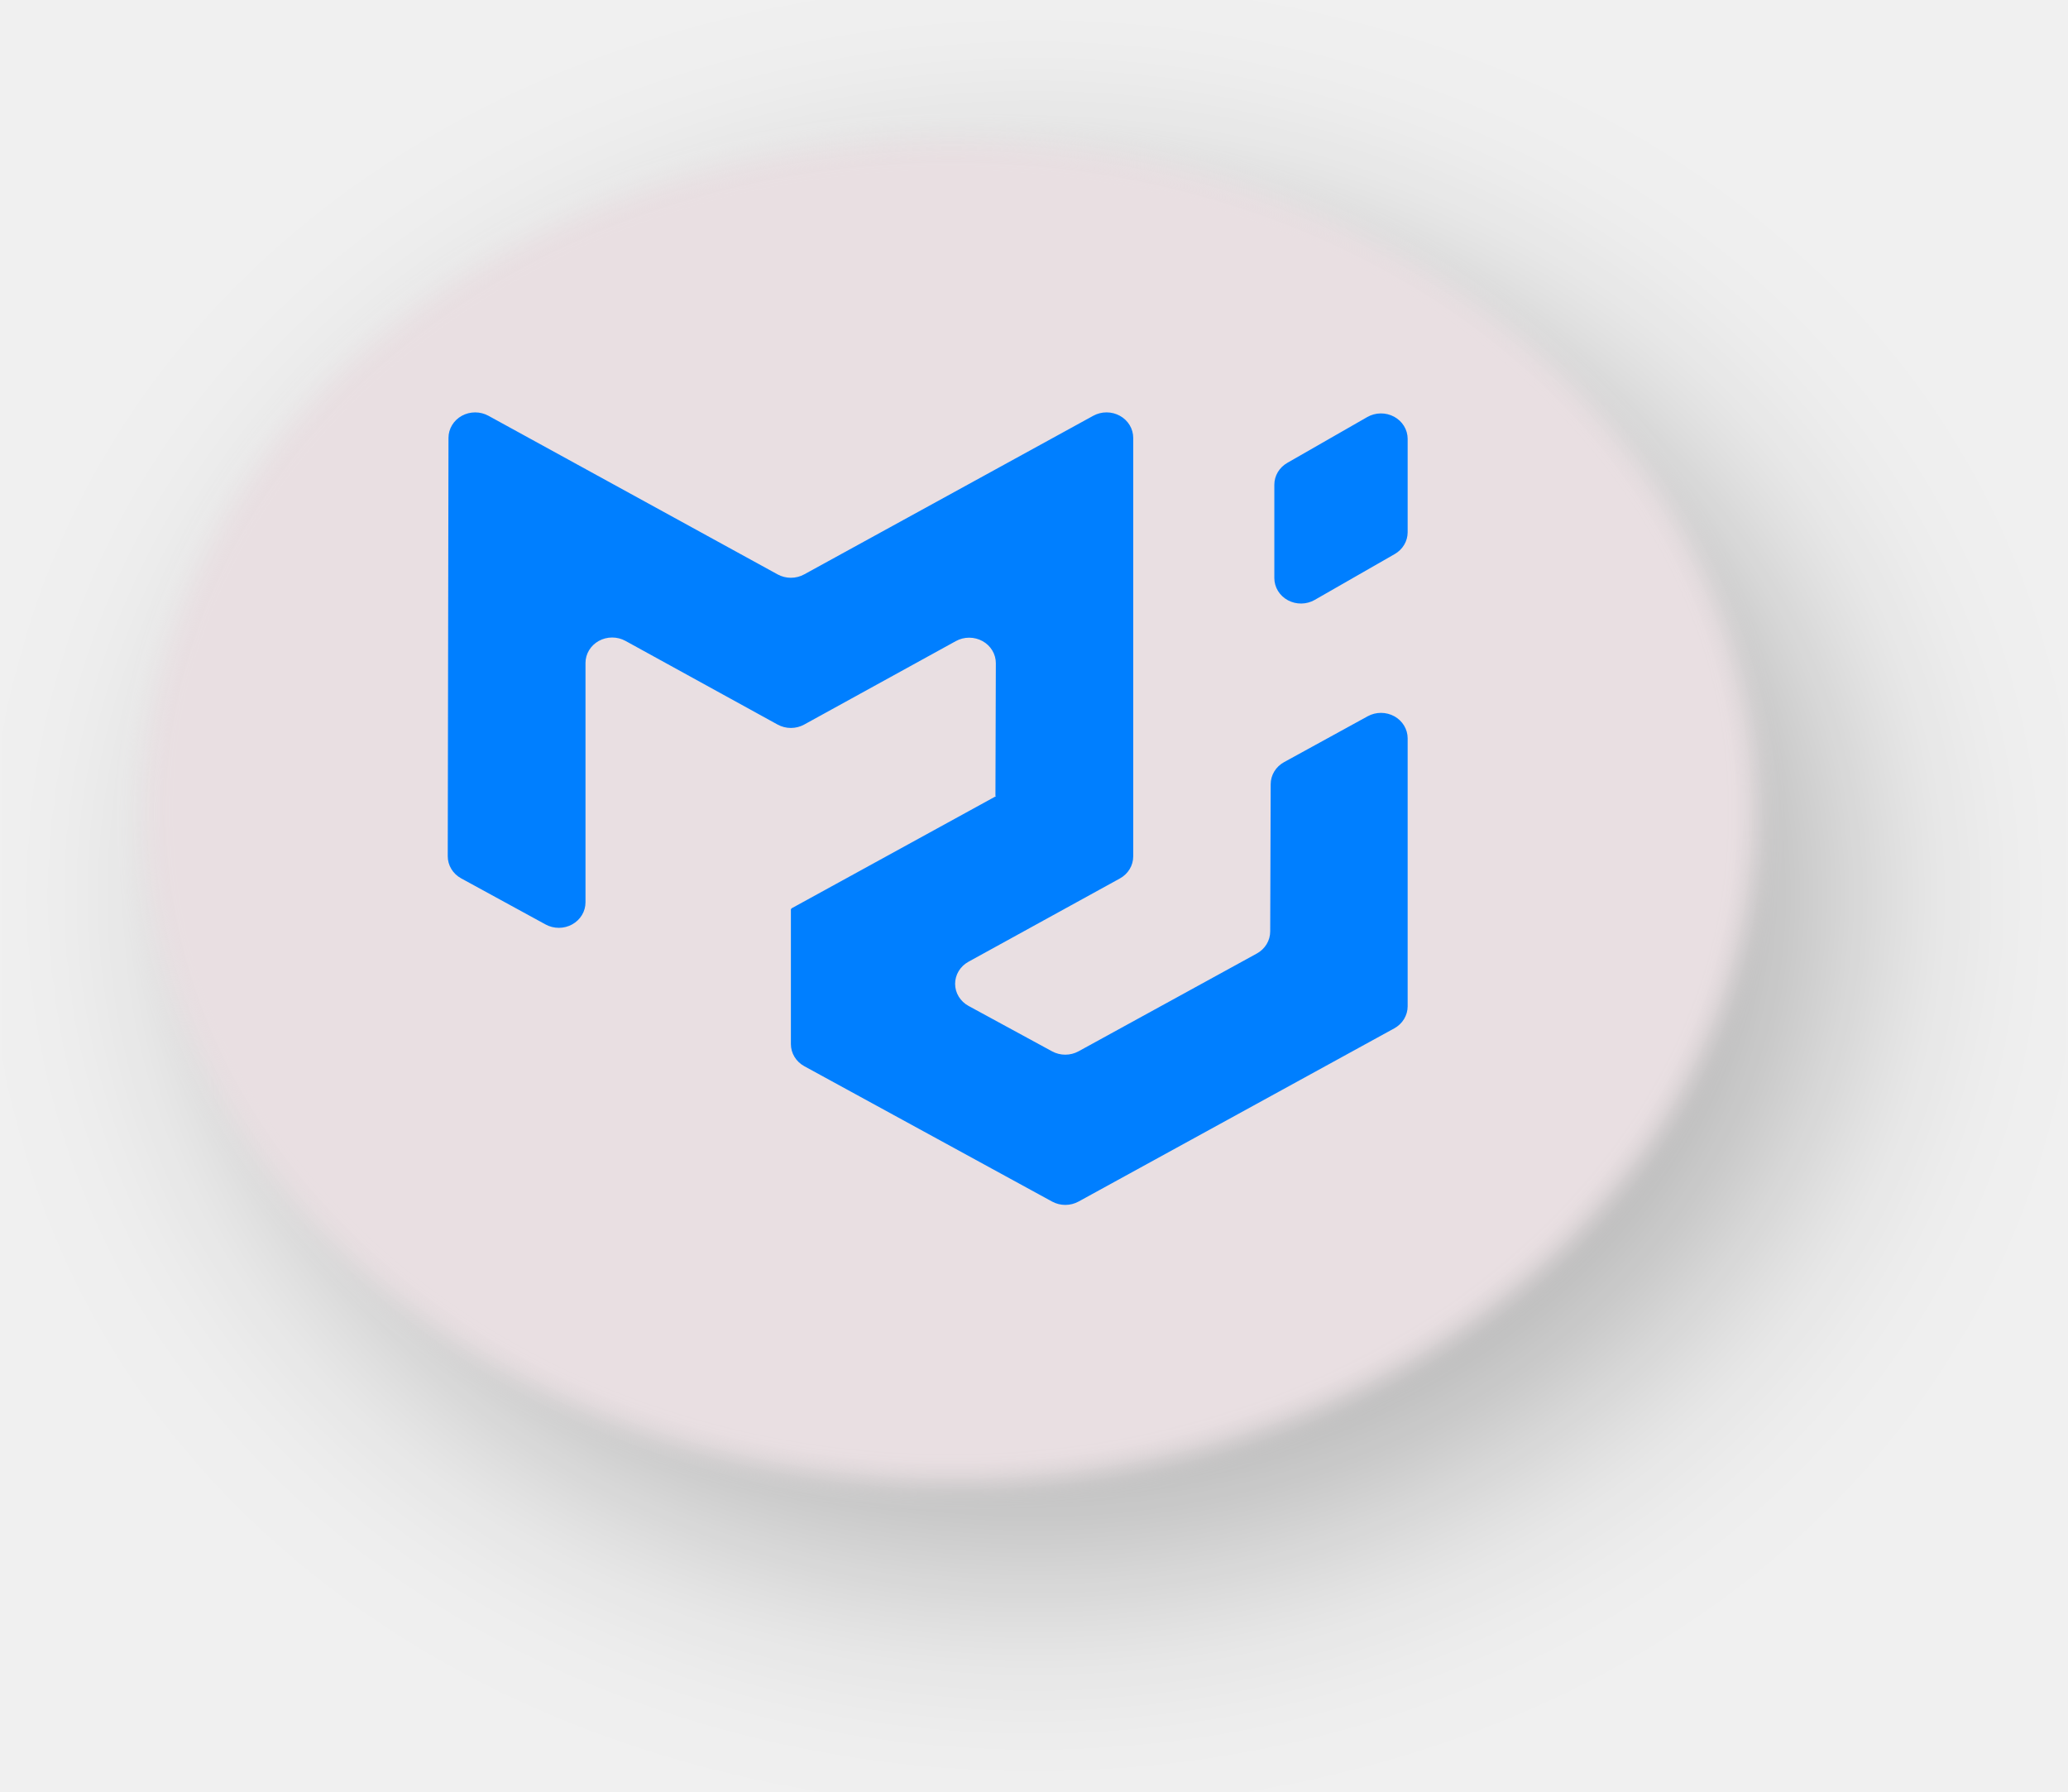
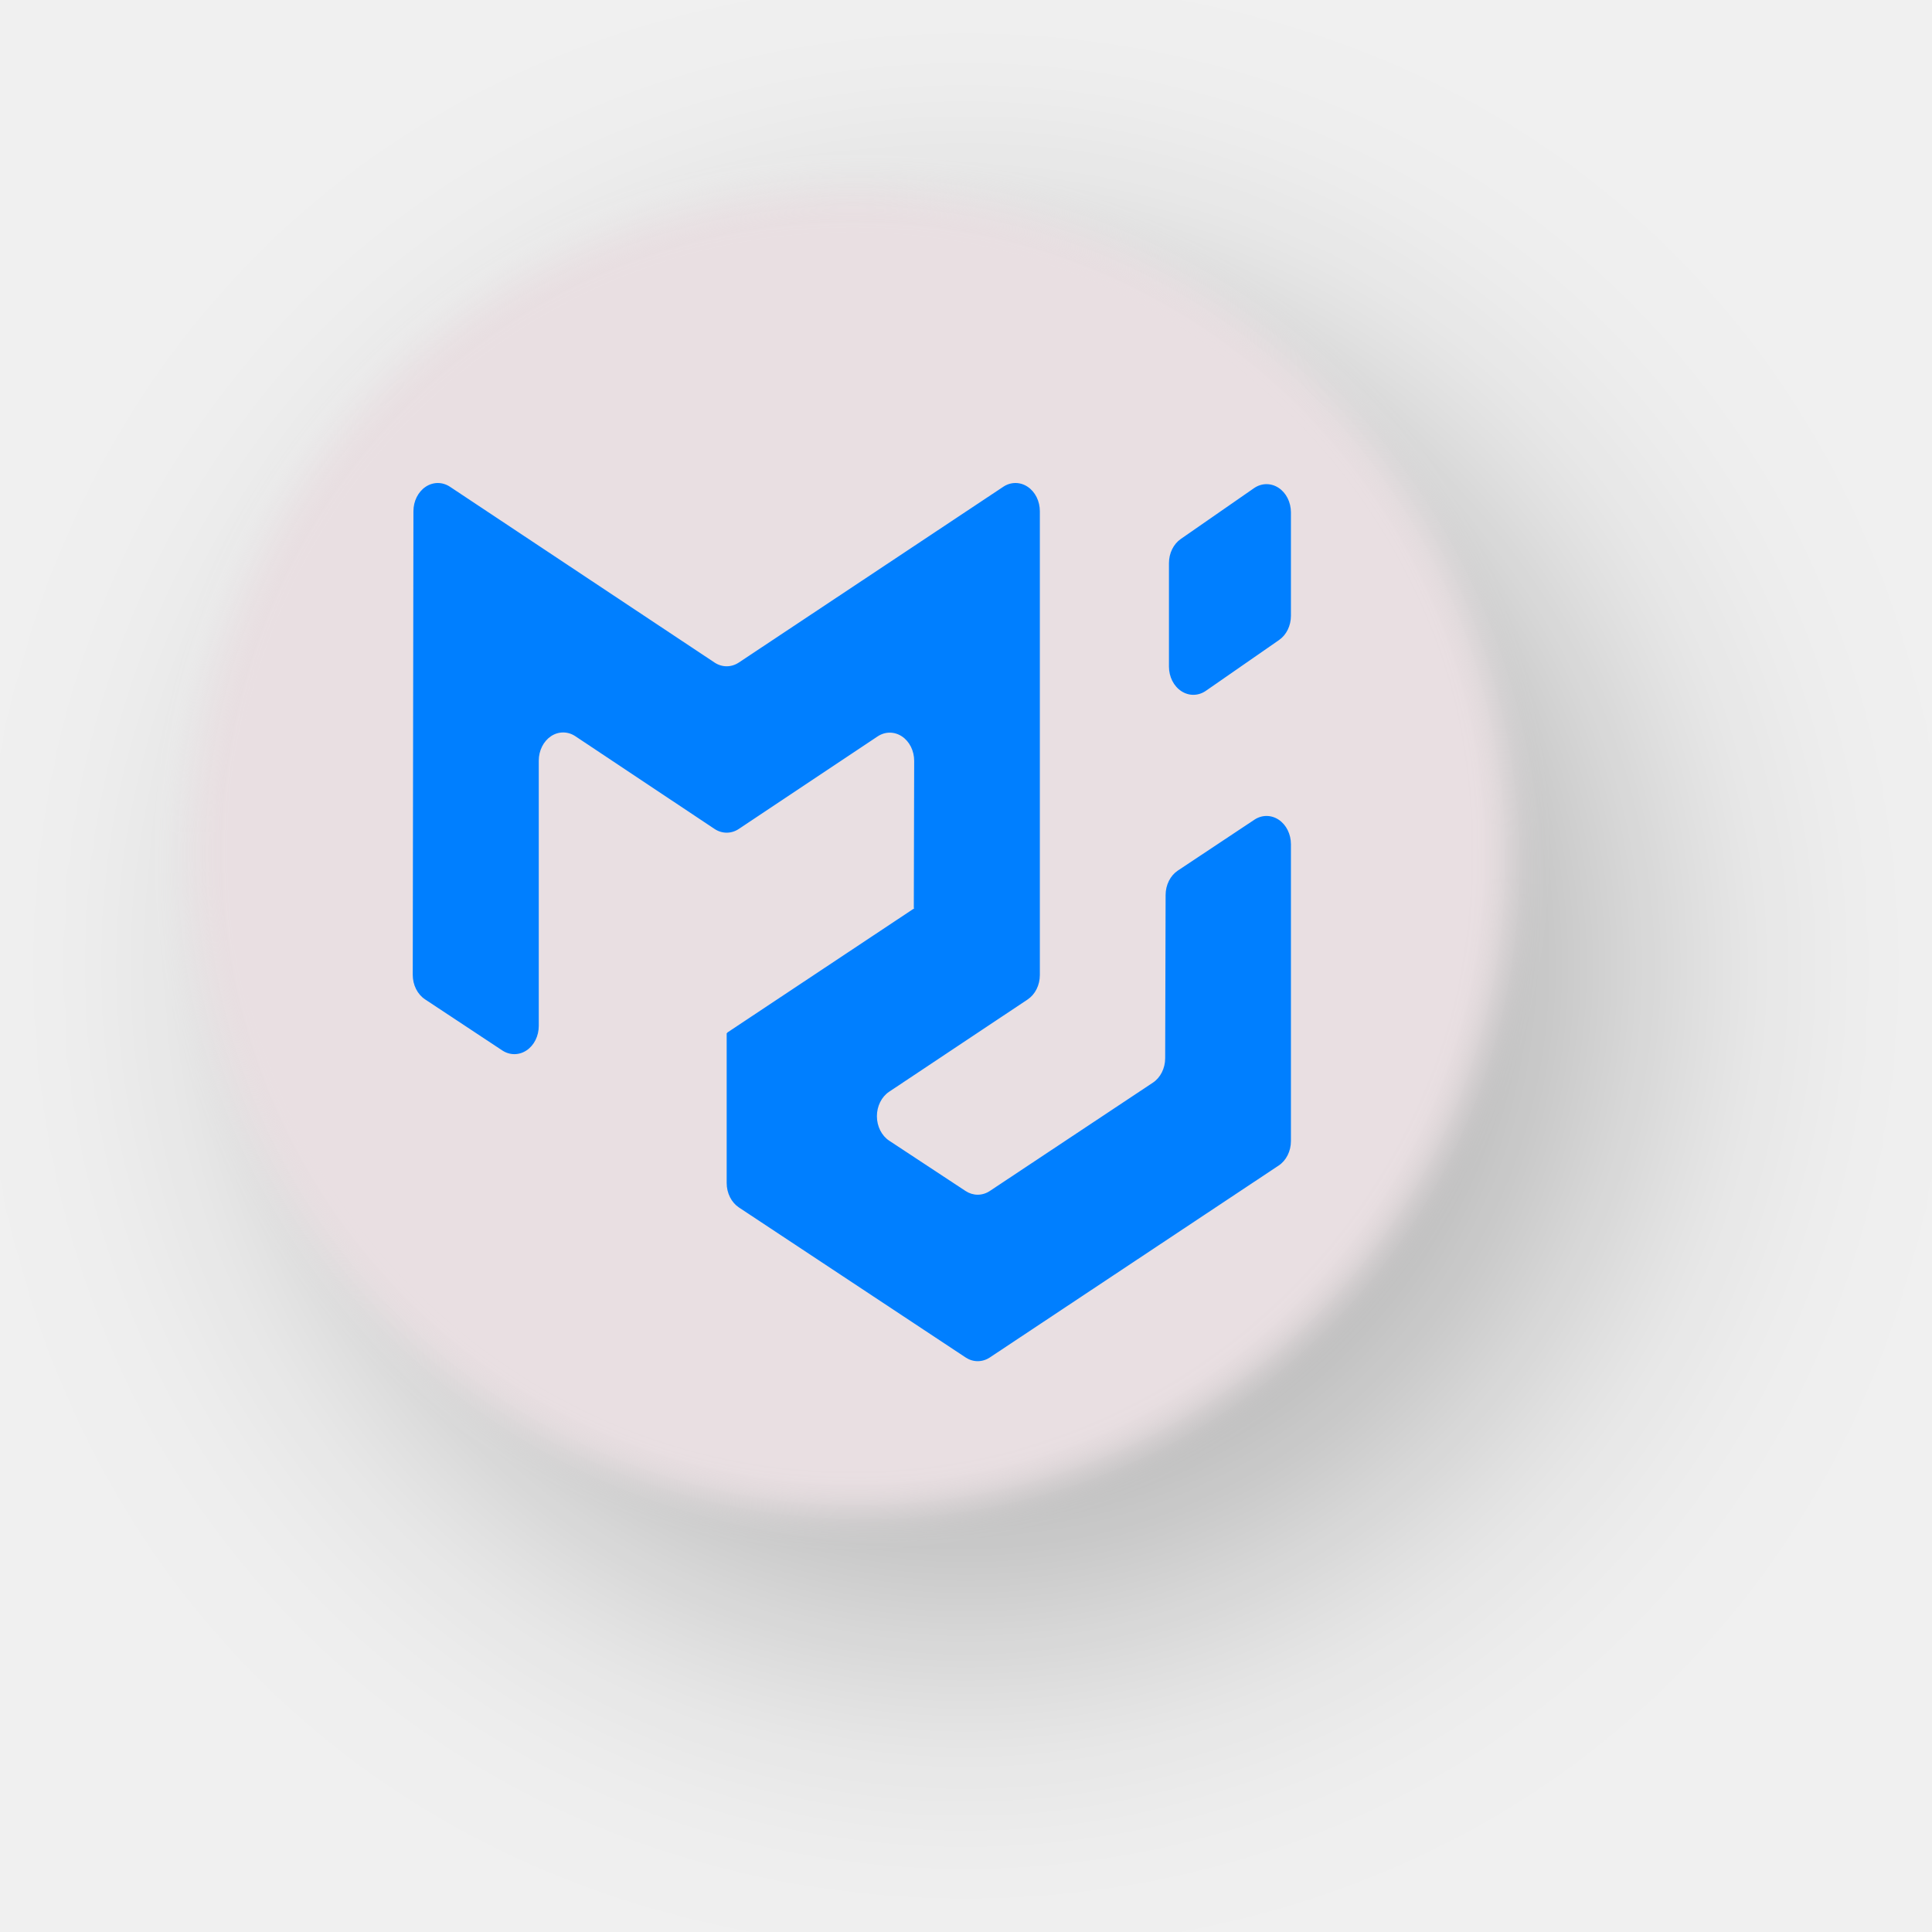
- <svg xmlns="http://www.w3.org/2000/svg" width="321" height="278" viewBox="0 0 321 278" fill="none">
+ <svg xmlns="http://www.w3.org/2000/svg" width="220" height="220" viewBox="0 0 220 220" fill="none">
  <g filter="url(#filter0_df_110_393)">
-     <ellipse cx="147.5" cy="126" rx="125" ry="104" fill="#DDC4CB" fill-opacity="0.38" shape-rendering="crispEdges" />
+     <circle cx="97" cy="97" r="75" fill="#DDC4CB" fill-opacity="0.38" shape-rendering="crispEdges" />
  </g>
  <g clip-path="url(#clip0_110_393)">
-     <path d="M195.085 147.986C195.715 147.641 196.238 147.143 196.603 146.544C196.968 145.945 197.161 145.264 197.163 144.571L197.238 121.698C197.24 121.005 197.433 120.324 197.798 119.725C198.163 119.125 198.686 118.628 199.316 118.283L212.3 111.161C212.929 110.816 213.642 110.634 214.368 110.636C215.094 110.637 215.806 110.82 216.434 111.167C217.062 111.514 217.584 112.013 217.946 112.613C218.309 113.214 218.5 113.894 218.5 114.587V156.171C218.5 156.866 218.308 157.549 217.943 158.151C217.578 158.753 217.054 159.252 216.422 159.598L167.421 186.475C166.795 186.818 166.086 186.999 165.364 187C164.642 187.001 163.933 186.821 163.306 186.479L124.851 165.475C124.218 165.13 123.691 164.631 123.325 164.028C122.958 163.426 122.765 162.742 122.765 162.045V141.077C122.765 141.053 122.794 141.038 122.819 141.049C122.839 141.061 122.868 141.049 122.868 141.021V140.998C122.868 140.982 122.876 140.966 122.893 140.958L154.565 123.583C154.594 123.567 154.581 123.524 154.548 123.524C154.539 123.524 154.531 123.521 154.525 123.515C154.518 123.509 154.515 123.501 154.515 123.492L154.577 102.935C154.58 102.24 154.391 101.557 154.029 100.954C153.667 100.351 153.145 99.849 152.515 99.501C151.885 99.152 151.17 98.968 150.442 98.967C149.714 98.966 148.999 99.149 148.369 99.497L124.83 112.45C124.202 112.795 123.49 112.977 122.765 112.977C122.04 112.977 121.328 112.795 120.7 112.45L97.087 99.466C96.457 99.12 95.744 98.938 95.018 98.939C94.292 98.939 93.579 99.122 92.951 99.469C92.322 99.816 91.8 100.314 91.437 100.914C91.074 101.515 90.882 102.196 90.882 102.889V140.042C90.883 140.734 90.693 141.415 90.331 142.015C89.97 142.615 89.449 143.114 88.822 143.462C88.195 143.81 87.484 143.995 86.758 143.997C86.033 144 85.32 143.82 84.69 143.477L71.586 136.321C70.951 135.975 70.424 135.475 70.058 134.871C69.691 134.267 69.499 133.582 69.5 132.884L69.616 67.944C69.618 67.252 69.81 66.572 70.174 65.974C70.537 65.375 71.058 64.877 71.686 64.531C72.314 64.185 73.025 64.003 73.75 64.002C74.475 64.001 75.187 64.182 75.816 64.526L120.704 89.145C121.331 89.489 122.042 89.67 122.765 89.67C123.488 89.67 124.199 89.489 124.826 89.145L169.701 64.525C170.33 64.18 171.044 63.999 171.77 64C172.496 64.001 173.209 64.185 173.837 64.532C174.465 64.88 174.987 65.379 175.349 65.98C175.711 66.581 175.902 67.262 175.901 67.956V132.91C175.902 133.605 175.71 134.288 175.346 134.89C174.982 135.491 174.458 135.991 173.828 136.337L150.327 149.262C149.695 149.609 149.171 150.11 148.808 150.713C148.444 151.316 148.253 151.999 148.255 152.695C148.256 153.391 148.45 154.074 148.817 154.675C149.184 155.277 149.71 155.775 150.343 156.119L163.307 163.167C163.933 163.508 164.642 163.686 165.363 163.684C166.083 163.683 166.791 163.502 167.416 163.159L195.086 147.985L195.085 147.986ZM197.805 89.719C197.805 90.418 198 91.104 198.369 91.708C198.738 92.311 199.268 92.811 199.905 93.155C200.542 93.499 201.263 93.676 201.995 93.668C202.727 93.659 203.444 93.465 204.071 93.106L216.489 85.991C217.101 85.641 217.609 85.144 217.961 84.551C218.314 83.957 218.499 83.287 218.5 82.604V68.106C218.499 67.407 218.304 66.722 217.934 66.118C217.565 65.515 217.035 65.016 216.398 64.672C215.761 64.329 215.04 64.152 214.309 64.161C213.577 64.17 212.861 64.364 212.233 64.723L199.817 71.837C199.204 72.188 198.696 72.684 198.343 73.278C197.991 73.872 197.805 74.542 197.805 75.225V89.722V89.719Z" fill="#007FFF" />
+     <path d="M131.286 123.281C131.708 123.001 132.059 122.596 132.304 122.109C132.549 121.622 132.679 121.069 132.68 120.505L132.73 101.909C132.732 101.345 132.861 100.792 133.106 100.305C133.351 99.817 133.702 99.413 134.125 99.132L142.839 93.342C143.261 93.061 143.74 92.914 144.227 92.915C144.714 92.916 145.192 93.065 145.614 93.347C146.035 93.629 146.385 94.035 146.628 94.523C146.872 95.011 147 95.564 147 96.128V129.936C147 130.501 146.871 131.056 146.626 131.546C146.381 132.035 146.029 132.441 145.605 132.722L112.719 154.573C112.299 154.852 111.823 154.999 111.338 155C110.854 155.001 110.378 154.855 109.957 154.576L84.148 137.5C83.723 137.219 83.37 136.813 83.124 136.324C82.878 135.834 82.748 135.278 82.748 134.711V117.664C82.748 117.645 82.768 117.632 82.784 117.641C82.798 117.651 82.818 117.641 82.818 117.619V117.6C82.818 117.587 82.823 117.574 82.834 117.568L104.091 103.442C104.11 103.429 104.102 103.393 104.079 103.393C104.073 103.393 104.068 103.391 104.064 103.386C104.059 103.381 104.057 103.375 104.057 103.368L104.099 86.655C104.101 86.09 103.974 85.534 103.731 85.044C103.488 84.553 103.137 84.146 102.715 83.862C102.292 83.579 101.812 83.429 101.324 83.428C100.835 83.428 100.355 83.576 99.932 83.859L84.134 94.39C83.713 94.671 83.235 94.819 82.748 94.819C82.262 94.819 81.784 94.671 81.362 94.39L65.514 83.834C65.092 83.553 64.614 83.405 64.126 83.406C63.639 83.406 63.161 83.554 62.739 83.836C62.317 84.118 61.966 84.524 61.723 85.012C61.479 85.5 61.351 86.053 61.35 86.617V116.823C61.351 117.386 61.223 117.939 60.981 118.427C60.738 118.915 60.389 119.321 59.968 119.603C59.547 119.886 59.069 120.036 58.583 120.038C58.096 120.04 57.617 119.894 57.195 119.615L48.4 113.798C47.974 113.516 47.62 113.11 47.374 112.619C47.129 112.128 46.999 111.57 47 111.003L47.078 58.206C47.079 57.644 47.208 57.091 47.452 56.604C47.696 56.117 48.046 55.713 48.467 55.432C48.888 55.151 49.366 55.002 49.852 55.001C50.339 55.001 50.817 55.148 51.239 55.428L81.365 75.443C81.786 75.723 82.263 75.87 82.748 75.87C83.234 75.87 83.711 75.723 84.132 75.443L114.249 55.427C114.671 55.146 115.15 54.999 115.638 55C116.125 55.001 116.603 55.15 117.025 55.433C117.447 55.715 117.796 56.121 118.04 56.61C118.283 57.098 118.411 57.652 118.41 58.216V111.025C118.41 111.59 118.282 112.145 118.038 112.634C117.793 113.123 117.442 113.529 117.019 113.811L101.246 124.319C100.822 124.601 100.471 125.008 100.227 125.498C99.982 125.988 99.854 126.544 99.855 127.11C99.856 127.676 99.987 128.231 100.233 128.72C100.479 129.209 100.832 129.614 101.257 129.894L109.957 135.624C110.378 135.9 110.854 136.045 111.337 136.044C111.821 136.043 112.296 135.896 112.716 135.617L131.286 123.281L131.286 123.281ZM133.111 75.909C133.111 76.478 133.242 77.036 133.489 77.527C133.737 78.017 134.093 78.424 134.52 78.703C134.948 78.983 135.432 79.127 135.923 79.12C136.414 79.113 136.895 78.955 137.316 78.663L145.65 72.879C146.061 72.594 146.402 72.191 146.638 71.708C146.875 71.225 147 70.68 147 70.125V58.338C146.999 57.77 146.868 57.213 146.62 56.722C146.373 56.232 146.017 55.826 145.589 55.547C145.162 55.267 144.678 55.124 144.187 55.131C143.696 55.138 143.215 55.296 142.794 55.588L134.461 61.372C134.049 61.657 133.709 62.06 133.472 62.543C133.235 63.026 133.111 63.571 133.111 64.126V75.912V75.909Z" fill="#007FFF" />
  </g>
  <defs>
-     <filter id="filter0_df_110_393" x="0.5" y="0" width="320" height="278" filterUnits="userSpaceOnUse" color-interpolation-filters="sRGB">
+     <filter id="filter0_df_110_393" x="0" y="0" width="220" height="220" filterUnits="userSpaceOnUse" color-interpolation-filters="sRGB">
      <feFlood flood-opacity="0" result="BackgroundImageFix" />
      <feColorMatrix in="SourceAlpha" type="matrix" values="0 0 0 0 0 0 0 0 0 0 0 0 0 0 0 0 0 0 127 0" result="hardAlpha" />
      <feOffset dx="13" dy="13" />
      <feGaussianBlur stdDeviation="17.5" />
      <feComposite in2="hardAlpha" operator="out" />
      <feColorMatrix type="matrix" values="0 0 0 0 0 0 0 0 0 0 0 0 0 0 0 0 0 0 0.25 0" />
      <feBlend mode="normal" in2="BackgroundImageFix" result="effect1_dropShadow_110_393" />
      <feBlend mode="normal" in="SourceGraphic" in2="effect1_dropShadow_110_393" result="shape" />
      <feGaussianBlur stdDeviation="2" result="effect2_foregroundBlur_110_393" />
    </filter>
    <clipPath id="clip0_110_393">
-       <rect width="149" height="123" fill="white" transform="translate(69.5 64)" />
+       <rect width="100" height="100" fill="white" transform="translate(47 55)" />
    </clipPath>
  </defs>
</svg>
